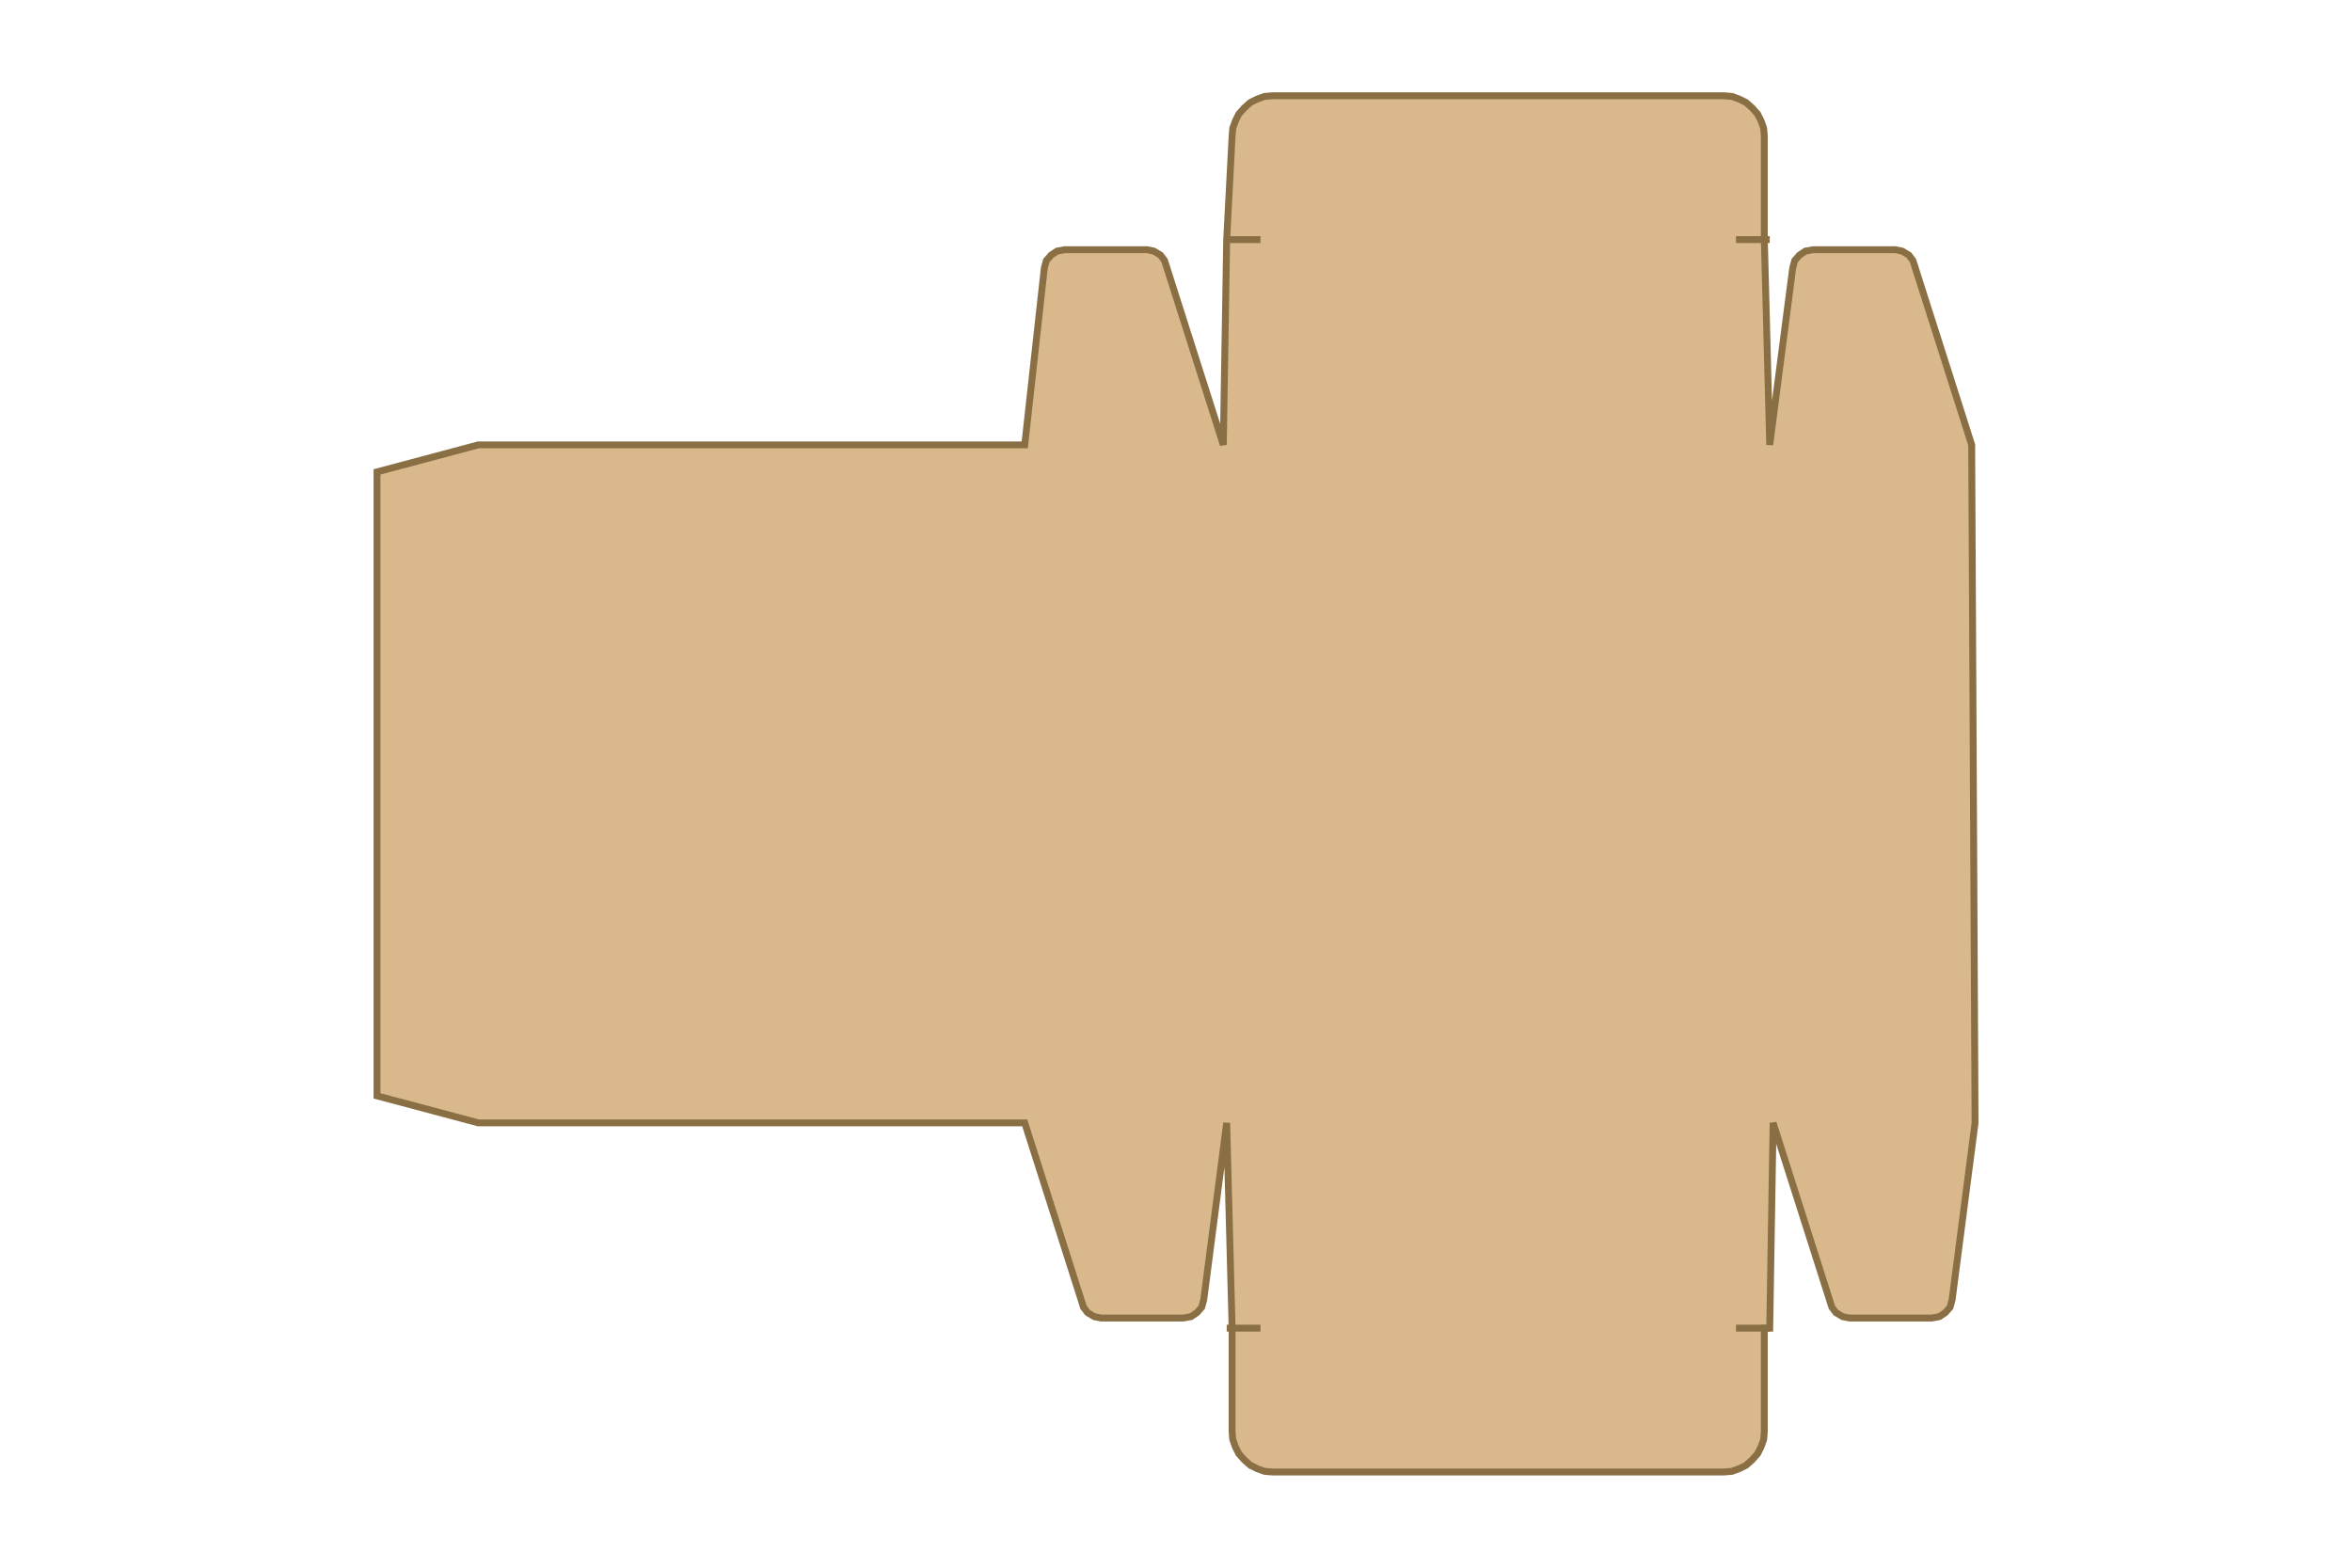
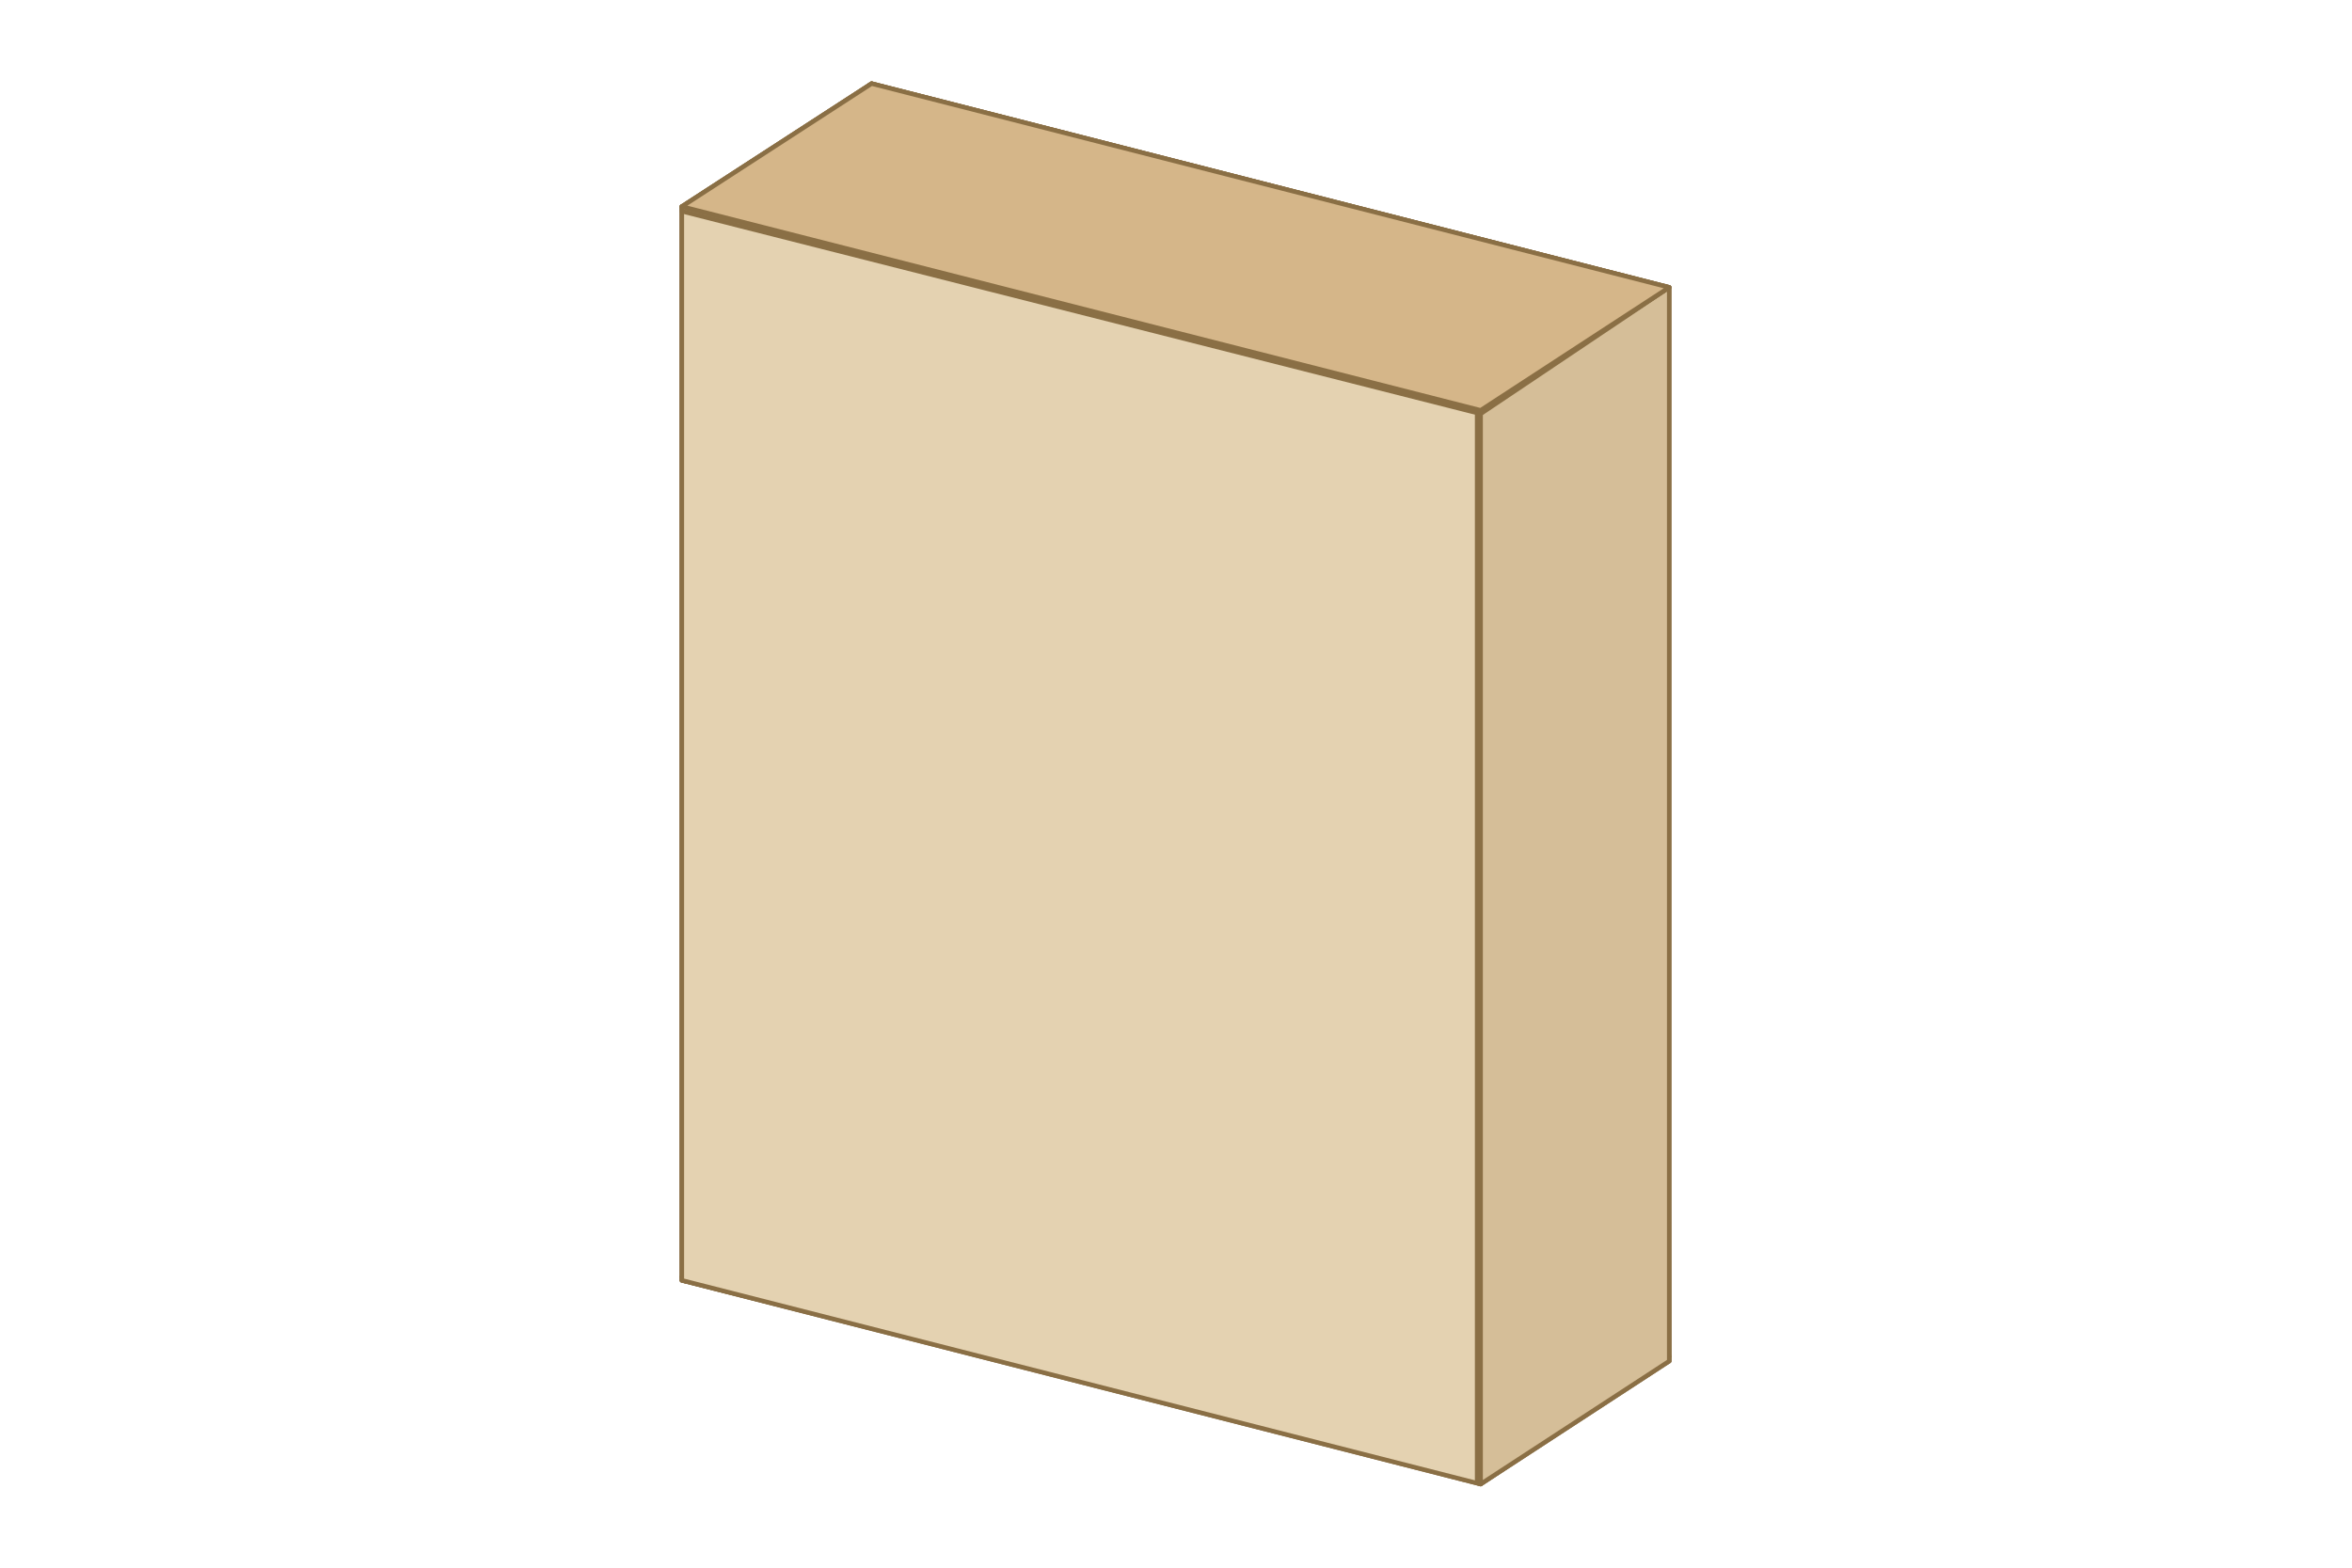
- <svg xmlns="http://www.w3.org/2000/svg" width="300" height="200" viewBox="-14.2 -65.88 264.99 232.15">
-   <path fill="#D9B98C" fill-rule="evenodd" stroke="#8A6F45" stroke-width="1.02" d="M205.4 130.8v15.3l-.1 1.2-.4 1.1-.5 1-.8.9-.9.8-1 .5-1.1.4-1.2.1h-66.8l-1.2-.1-1.1-.4-1-.5-.9-.8-.8-.9-.5-1-.4-1.1-.1-1.2v-15.3l-.8-30.4-3.4 26.2-.3 1.1-.7.8-.9.6-1.1.2h-12.2l-1-.2-1-.6-.6-.8-8.7-27.3H15l-15-4V4l15-4h80.9l2.9-26.2.3-1.1.7-.8.9-.6 1.1-.2H114l1 .2 1 .6.6.8L125.3 0l.5-30.4.8-15.3.1-1.2.4-1.1.5-1 .8-.9.9-.8 1-.5 1.1-.4 1.2-.1h66.8l1.2.1 1.1.4 1 .5.9.8.8.9.5 1 .4 1.1.1 1.2v15.3l.8 30.4 3.4-26.2.3-1.1.7-.8.9-.6 1.1-.2h12.2l1 .2 1 .6.6.8L236.1 0l.5 100.4-3.4 26.2-.3 1.1-.7.8-.9.6-1.1.2H218l-1-.2-1-.6-.6-.8-8.7-27.3-.5 30.4Z" />
-   <path fill="none" stroke="#8A6F45" stroke-linejoin="round" stroke-width="1.02" d="M125.8-30.4h5m70.4 0h5m0 161.2h-5m-70.4 0h-5" />
+ <svg xmlns="http://www.w3.org/2000/svg" width="300" height="200" viewBox="-15.23 -104.14 98.64 133.88">
+   <path fill="#b5a181" fill-rule="evenodd" stroke="#8A6F45" stroke-linejoin="round" stroke-width=".38" d="M-8.1 4.9 8.1-5.6l68.1 17.3-16.1 10.9L-8.1 5.2ZM8.1-5.2-7.7 5l67.8 17.2L75.8 12Z" />
+   <path fill="#e4cba3" fill-rule="evenodd" stroke="#8A6F45" stroke-linejoin="round" stroke-width=".38" d="M-8.1 4.9 8.1-5.6l68.1 17.3-16.1 10.5Z" />
+   <path fill="#b09873" fill-rule="evenodd" stroke="#8A6F45" stroke-linejoin="round" stroke-width=".38" d="M-8.1 5.2v-91.7L8.1-97l.3 91.8L-7.7 5.3Zm.4-91.6V5L8.1-5.2v-91.5Z" />
+   <path fill="#cfb388" fill-rule="evenodd" stroke="#8A6F45" stroke-linejoin="round" stroke-width=".38" d="M-7.7-86.4 8.4-96.9v91.7L-7.7 5.3Z" />
+   <path fill="#a9906d" fill-rule="evenodd" stroke="#8A6F45" stroke-linejoin="round" stroke-width=".38" d="m8.1-97 68.1 17.4v91.7L7.8-5.1v-91.7Zm0 91.8L76 12v-91.5L8.1-96.8Z" />
+   <path fill="#ceaf85" fill-rule="evenodd" stroke="#8A6F45" stroke-linejoin="round" stroke-width=".38" d="M7.8-96.8 76-79.5v91.7L7.8-5.1Z" />
+   <path fill="#bcac92" fill-rule="evenodd" stroke="#8A6F45" stroke-linejoin="round" stroke-width=".38" d="m-8.1-86.5 68.4 17.2v91.7L-8.1 5.2Zm.3 91.6 67.9 17.3v-91.5L-7.8-86.4Z" />
+   <path fill="#e4d2b1" fill-rule="evenodd" stroke="#8A6F45" stroke-linejoin="round" stroke-width=".38" d="M60.1-69.1-8.1-86.5V5.2l68.2 17.4Z" />
+   <path fill="#b5a181" fill-rule="evenodd" stroke="#8A6F45" stroke-linejoin="round" stroke-width=".38" d="M59.8 22.5v-91.7l16.1-10.5.3 91.8-16.1 10.5Zm.3-91.6v91.4L75.9 12v-91.4Z" />
+   <path fill="#d5be98" fill-rule="evenodd" stroke="#8A6F45" stroke-linejoin="round" stroke-width=".38" d="M76.2-79.6 60.1-69.1v91.7l16.1-10.5Z" />
+   <path fill="#a9906d" fill-rule="evenodd" stroke="#8A6F45" stroke-linejoin="round" stroke-width=".38" d="M-8.1-86.5 8.1-97l68.1 17.4-16.1 10.8-68.2-17.3ZM8.1-96.6-7.7-86.4l67.8 17.3 15.7-10.3Z" />
+   <path fill="#d5b689" fill-rule="evenodd" stroke="#8A6F45" stroke-linejoin="round" stroke-width=".38" d="m60.1-69.1 16.1-10.5L8.1-97-8.1-86.5Z" />
</svg>
